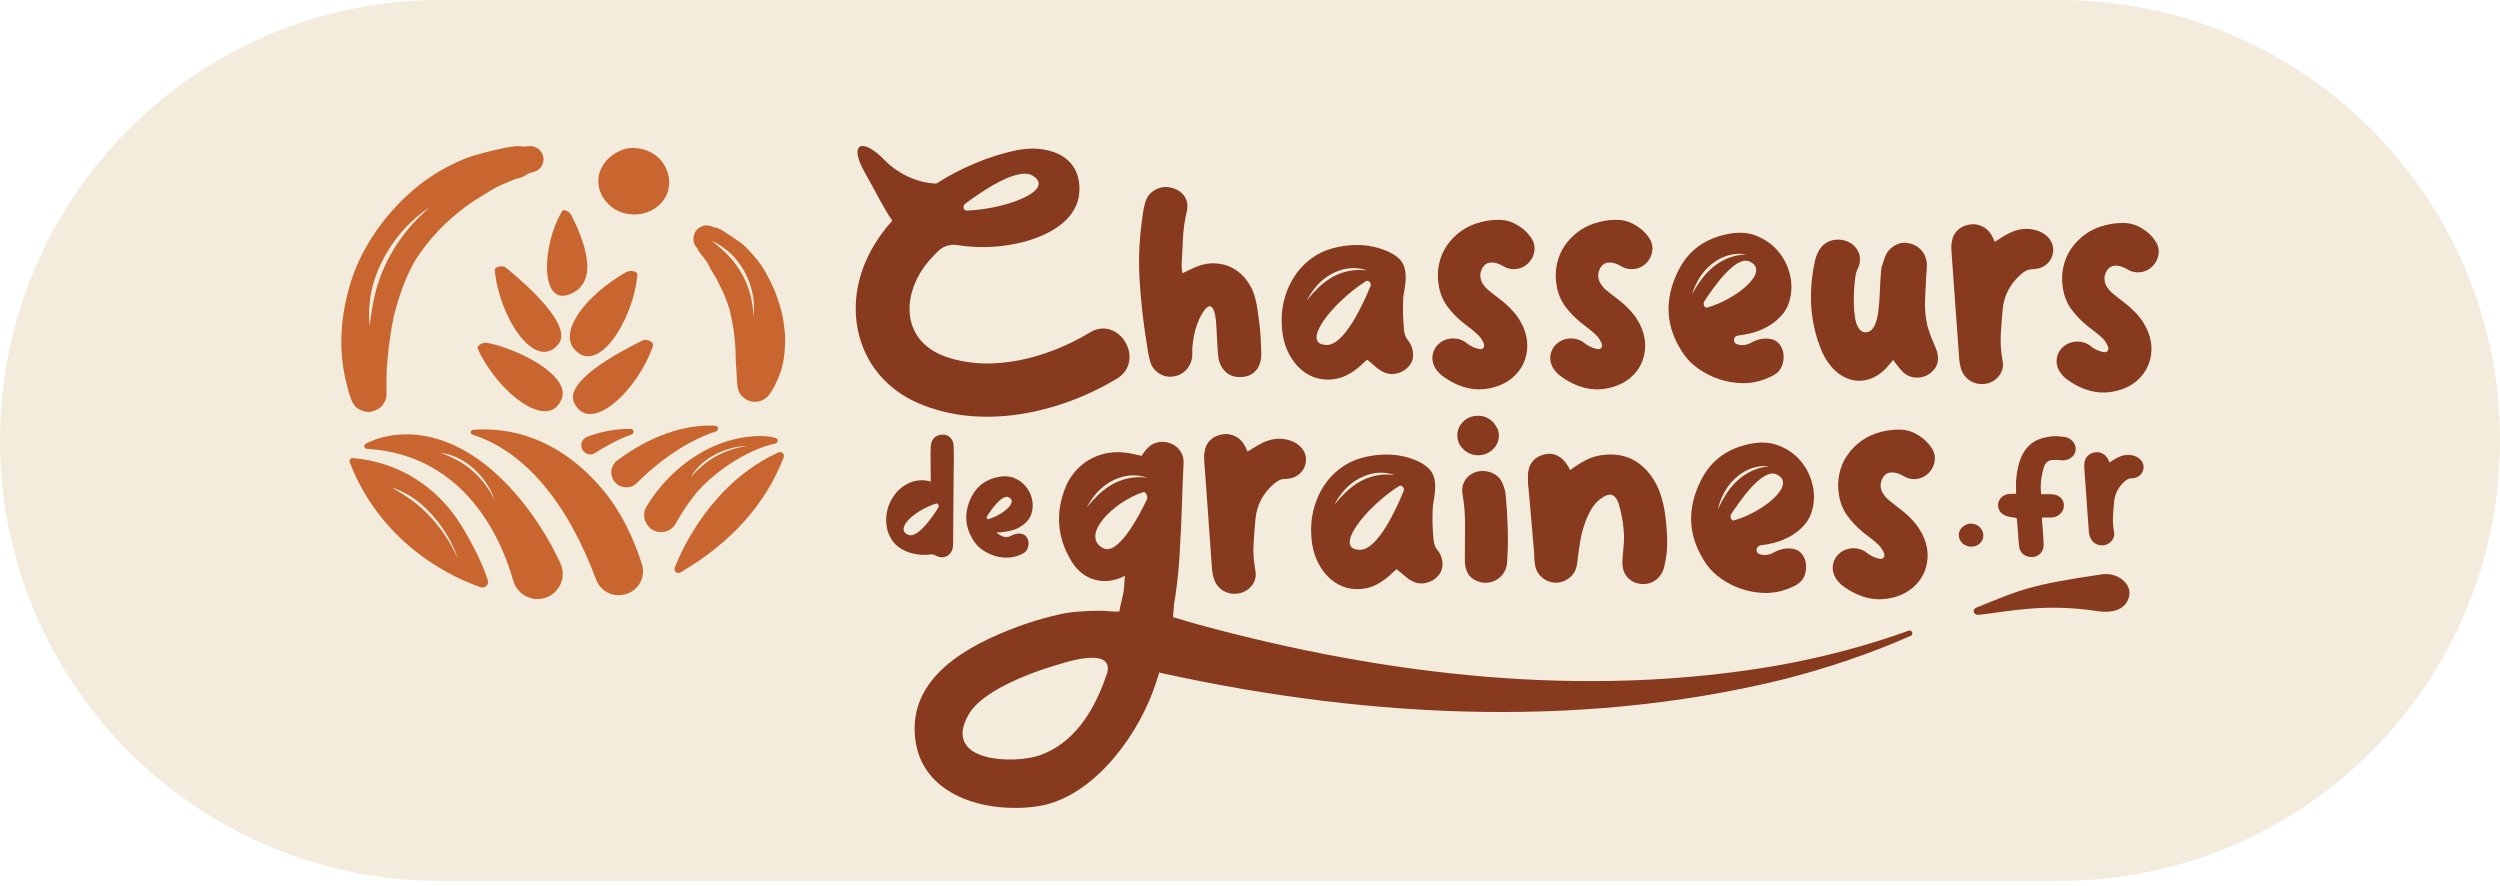
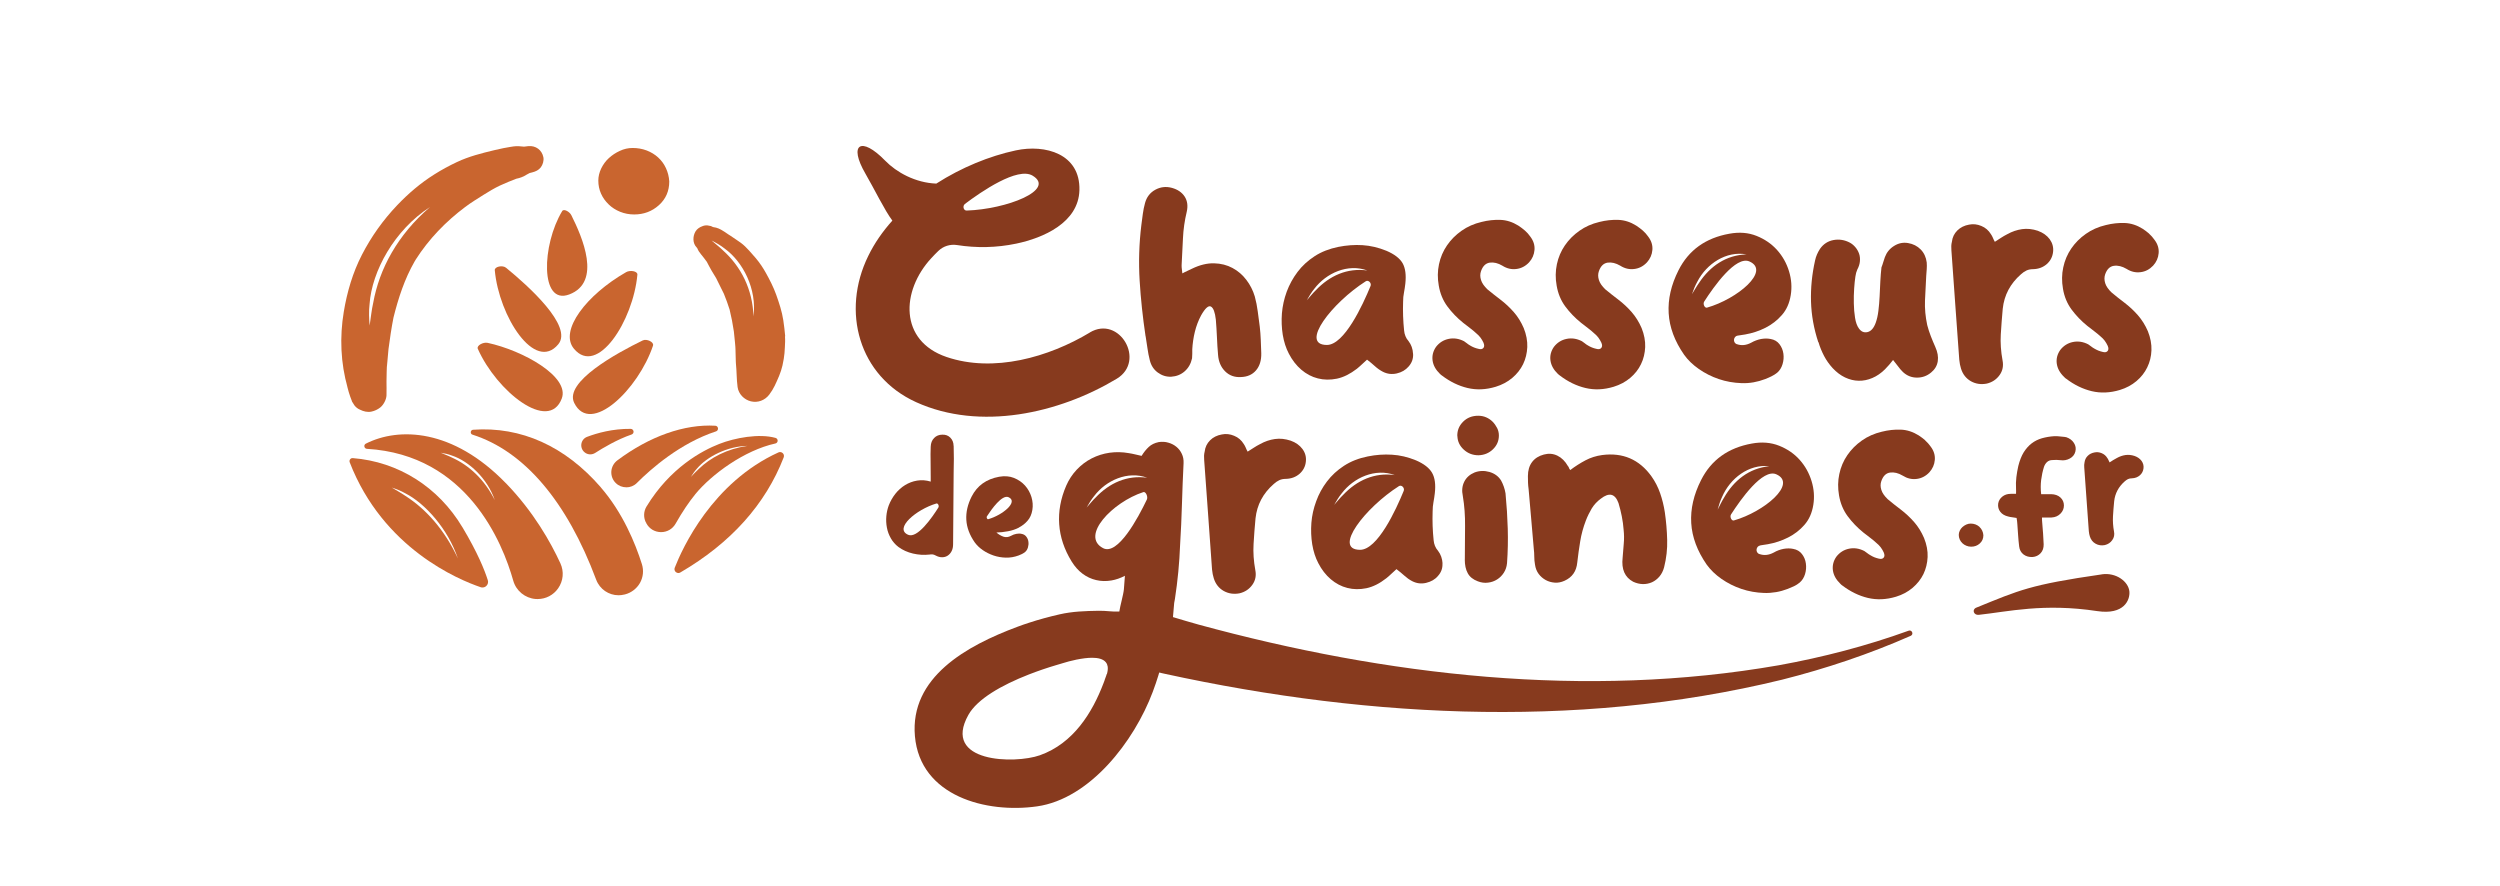
<svg xmlns="http://www.w3.org/2000/svg" width="274" height="97" viewBox="0 0 274 97" fill="none">
-   <rect width="274" height="96.547" rx="48.274" fill="#F3ECDD" />
  <path d="M125.559 36.842C125.633 37.276 125.7 37.71 125.761 38.163C125.822 38.61 125.908 39.05 126.018 39.484C126.159 40.06 126.452 40.506 126.893 40.83C127.333 41.155 127.823 41.308 128.361 41.289C128.936 41.252 129.432 41.057 129.841 40.696C130.251 40.335 130.521 39.864 130.649 39.27C130.667 39.111 130.673 38.946 130.673 38.775V38.279C130.71 37.637 130.802 36.995 130.955 36.371C131.108 35.741 131.334 35.141 131.64 34.566C132.087 33.777 132.448 33.453 132.717 33.599C132.986 33.746 133.163 34.217 133.255 35.025C133.31 35.667 133.347 36.316 133.377 36.964C133.402 37.613 133.445 38.255 133.5 38.903C133.555 39.638 133.812 40.237 134.271 40.696C134.729 41.155 135.305 41.363 135.99 41.326C136.693 41.308 137.25 41.069 137.654 40.598C138.057 40.133 138.253 39.503 138.235 38.714C138.217 38.212 138.198 37.723 138.18 37.245C138.161 36.768 138.125 36.291 138.07 35.802C137.996 35.245 137.923 34.688 137.849 34.132C137.776 33.575 137.672 33.031 137.525 32.492C137.329 31.831 137.017 31.22 136.601 30.675C136.185 30.125 135.678 29.69 135.084 29.372C134.485 29.048 133.812 28.877 133.059 28.858C132.301 28.84 131.493 29.036 130.637 29.452C130.453 29.543 130.288 29.623 130.123 29.696C129.964 29.77 129.78 29.855 129.585 29.965C129.566 29.77 129.548 29.605 129.53 29.482C129.511 29.36 129.505 29.219 129.505 29.078C129.56 28.093 129.609 27.109 129.652 26.13C129.695 25.151 129.835 24.178 130.068 23.206C130.215 22.557 130.135 22.006 129.841 21.548C129.542 21.089 129.083 20.771 128.453 20.593C127.804 20.416 127.199 20.483 126.624 20.795C126.049 21.107 125.669 21.603 125.492 22.264C125.388 22.655 125.302 23.053 125.253 23.444C125.198 23.842 125.143 24.246 125.094 24.655C124.843 26.699 124.782 28.73 124.905 30.755C125.027 32.773 125.247 34.805 125.553 36.854" fill="#873A1E" />
  <path d="M154.869 38.769C154.844 38.243 154.679 37.778 154.373 37.38C154.226 37.221 154.116 37.038 154.037 36.842C153.957 36.646 153.908 36.438 153.89 36.224C153.835 35.704 153.798 35.178 153.78 34.652C153.761 34.119 153.761 33.599 153.78 33.079C153.78 32.718 153.81 32.376 153.878 32.058C153.939 31.733 153.988 31.415 154.024 31.091C154.128 30.143 154.031 29.397 153.731 28.858C153.425 28.32 152.831 27.861 151.957 27.488C151.076 27.127 150.201 26.925 149.332 26.87C148.463 26.815 147.576 26.882 146.677 27.06C145.692 27.262 144.824 27.598 144.083 28.081C143.337 28.565 142.713 29.14 142.211 29.806C141.71 30.473 141.312 31.195 141.024 31.972C140.737 32.755 140.566 33.544 140.498 34.34C140.437 35.141 140.468 35.924 140.59 36.695C140.719 37.466 140.939 38.157 141.263 38.769C141.624 39.466 142.077 40.053 142.621 40.518C143.166 40.983 143.771 41.308 144.438 41.473C145.099 41.644 145.796 41.65 146.524 41.503C147.252 41.35 147.98 40.983 148.72 40.414C148.916 40.249 149.112 40.084 149.302 39.901C149.491 39.723 149.669 39.558 149.828 39.417C150.134 39.65 150.421 39.888 150.69 40.133C150.959 40.378 151.247 40.58 151.553 40.739C152.036 40.989 152.55 41.051 153.088 40.928C153.627 40.806 154.055 40.549 154.379 40.176C154.734 39.778 154.905 39.319 154.875 38.787M143.221 32.914C143.453 32.498 143.735 32.033 144.04 31.66C145.362 29.917 147.729 28.864 149.864 29.647C147.65 29.335 145.711 30.229 144.212 31.813C143.863 32.143 143.545 32.559 143.221 32.914ZM150.213 31.342C149.363 33.422 147.332 37.821 145.417 37.808C142.407 37.784 145.998 33.177 149.687 30.828C149.968 30.645 150.348 31.018 150.213 31.348" fill="#873A1E" />
  <path d="M157.811 40.965C157.848 41.002 157.885 41.038 157.921 41.075C157.958 41.112 157.995 41.136 158.031 41.155C158.931 41.84 159.867 42.292 160.846 42.525C161.824 42.758 162.852 42.715 163.929 42.39C164.626 42.176 165.232 41.852 165.746 41.418C166.254 40.989 166.651 40.488 166.933 39.913C167.208 39.338 167.361 38.714 167.391 38.041C167.416 37.368 167.287 36.67 167 35.955C166.712 35.288 166.351 34.707 165.911 34.205C165.47 33.703 164.981 33.245 164.443 32.835C164.192 32.639 163.947 32.449 163.715 32.272C163.482 32.094 163.25 31.905 163.017 31.709C162.662 31.366 162.424 31.03 162.32 30.687C162.21 30.345 162.21 30.027 162.32 29.715C162.516 29.158 162.834 28.852 163.274 28.785C163.715 28.724 164.18 28.834 164.663 29.121C165.146 29.427 165.654 29.55 166.186 29.482C166.712 29.421 167.177 29.183 167.575 28.767C167.936 28.375 168.138 27.916 168.181 27.396C168.223 26.876 168.07 26.381 167.709 25.916C167.55 25.683 167.355 25.469 167.128 25.267C166.902 25.072 166.663 24.894 166.413 24.729C165.782 24.337 165.128 24.123 164.449 24.099C163.764 24.074 163.078 24.148 162.375 24.325C161.549 24.521 160.815 24.845 160.179 25.298C159.542 25.744 159.01 26.283 158.588 26.901C158.166 27.518 157.872 28.204 157.713 28.962C157.554 29.715 157.542 30.498 157.689 31.305C157.836 32.168 158.148 32.926 158.631 33.581C159.114 34.236 159.689 34.835 160.356 35.373C160.607 35.569 160.858 35.765 161.109 35.955C161.359 36.144 161.592 36.334 161.806 36.536C161.983 36.683 162.136 36.836 162.265 37.007C162.393 37.178 162.497 37.362 162.589 37.557C162.693 37.808 162.693 38.004 162.577 38.139C162.461 38.273 162.277 38.304 162.026 38.23C161.861 38.194 161.708 38.145 161.555 38.084C161.402 38.022 161.255 37.949 161.109 37.857C160.986 37.784 160.87 37.71 160.772 37.625C160.674 37.545 160.57 37.466 160.46 37.398C159.903 37.111 159.341 37.025 158.778 37.142C158.209 37.258 157.75 37.551 157.389 38.016C157.065 38.481 156.942 38.983 157.01 39.509C157.083 40.041 157.352 40.525 157.817 40.977" fill="#873A1E" />
  <path d="M170.738 40.965C170.774 41.002 170.811 41.038 170.848 41.075C170.885 41.112 170.921 41.136 170.958 41.155C171.851 41.84 172.793 42.292 173.772 42.525C174.751 42.758 175.779 42.715 176.855 42.39C177.553 42.176 178.158 41.852 178.672 41.418C179.18 40.989 179.578 40.488 179.853 39.913C180.134 39.338 180.281 38.714 180.312 38.041C180.336 37.368 180.208 36.67 179.92 35.955C179.633 35.288 179.266 34.707 178.831 34.205C178.391 33.703 177.901 33.245 177.363 32.835C177.112 32.639 176.868 32.449 176.635 32.272C176.403 32.094 176.17 31.905 175.938 31.709C175.583 31.366 175.344 31.03 175.24 30.687C175.13 30.345 175.13 30.027 175.24 29.715C175.436 29.158 175.754 28.852 176.195 28.785C176.635 28.724 177.094 28.834 177.583 29.121C178.067 29.427 178.574 29.55 179.107 29.482C179.639 29.421 180.098 29.183 180.495 28.767C180.856 28.375 181.058 27.916 181.101 27.396C181.144 26.876 180.991 26.381 180.63 25.916C180.471 25.683 180.275 25.469 180.049 25.267C179.822 25.072 179.584 24.894 179.333 24.729C178.709 24.337 178.048 24.123 177.369 24.099C176.684 24.074 175.999 24.148 175.295 24.325C174.469 24.521 173.735 24.845 173.099 25.298C172.463 25.744 171.931 26.283 171.509 26.901C171.086 27.518 170.793 28.204 170.634 28.962C170.475 29.715 170.462 30.498 170.609 31.305C170.756 32.168 171.068 32.926 171.551 33.581C172.035 34.236 172.61 34.835 173.277 35.373C173.527 35.569 173.778 35.765 174.029 35.955C174.28 36.144 174.512 36.334 174.726 36.536C174.904 36.683 175.057 36.836 175.185 37.007C175.308 37.178 175.418 37.362 175.509 37.557C175.62 37.808 175.613 38.004 175.497 38.139C175.381 38.273 175.197 38.304 174.947 38.23C174.781 38.194 174.629 38.145 174.476 38.084C174.323 38.022 174.176 37.949 174.029 37.857C173.901 37.784 173.79 37.71 173.693 37.625C173.595 37.545 173.491 37.466 173.381 37.398C172.824 37.111 172.261 37.025 171.698 37.142C171.129 37.258 170.67 37.551 170.31 38.016C169.985 38.481 169.857 38.983 169.93 39.509C170.004 40.041 170.273 40.525 170.738 40.977" fill="#873A1E" />
  <path d="M190.467 36.781C190.73 36.744 190.999 36.707 191.268 36.658C192.07 36.517 192.816 36.267 193.507 35.918C194.193 35.569 194.792 35.104 195.294 34.529C195.802 33.954 196.126 33.226 196.266 32.345C196.407 31.483 196.346 30.614 196.077 29.733C195.808 28.852 195.373 28.075 194.768 27.402C194.168 26.729 193.416 26.215 192.522 25.855C191.623 25.494 190.632 25.414 189.537 25.616C186.937 26.081 185.077 27.415 183.964 29.623C183.156 31.226 182.795 32.792 182.887 34.334C182.979 35.881 183.542 37.392 184.582 38.885C184.992 39.46 185.53 39.98 186.197 40.445C186.864 40.91 187.586 41.277 188.381 41.546C189.17 41.815 190.002 41.962 190.883 41.993C191.764 42.023 192.62 41.87 193.465 41.546C193.697 41.455 193.93 41.357 194.15 41.246C194.376 41.142 194.584 41.002 194.786 40.843C195.055 40.61 195.251 40.298 195.367 39.913C195.483 39.527 195.514 39.142 195.459 38.757C195.404 38.371 195.263 38.029 195.031 37.723C194.798 37.417 194.474 37.227 194.064 37.154C193.74 37.087 193.391 37.087 193.012 37.154C192.639 37.227 192.278 37.362 191.935 37.557C191.397 37.845 190.871 37.9 190.369 37.723C190.369 37.723 190.363 37.723 190.357 37.723C189.88 37.551 189.971 36.842 190.473 36.775M185.438 32.241C185.591 31.789 185.793 31.287 186.032 30.865C187.035 28.919 189.182 27.476 191.421 27.88C189.188 27.953 187.433 29.164 186.227 30.987C185.946 31.373 185.701 31.838 185.438 32.241ZM187.09 33.716C186.833 33.789 186.613 33.318 186.778 33.055C187.836 31.403 190.247 27.996 191.739 28.656C194.082 29.69 190.412 32.767 187.09 33.716Z" fill="#873A1E" />
  <path d="M199.301 37.49C199.46 38.029 199.668 38.536 199.919 39.014C200.17 39.491 200.482 39.931 200.861 40.347C201.277 40.794 201.73 41.136 202.219 41.369C202.714 41.601 203.21 41.724 203.712 41.73C204.213 41.742 204.715 41.638 205.204 41.43C205.7 41.222 206.159 40.904 206.593 40.476C206.752 40.31 206.905 40.151 207.052 39.98C207.193 39.809 207.339 39.631 207.48 39.454C207.676 39.686 207.859 39.919 208.018 40.139C208.178 40.365 208.361 40.574 208.557 40.769C209.003 41.185 209.517 41.387 210.105 41.387C210.692 41.387 211.206 41.197 211.652 40.824C212.068 40.482 212.307 40.072 212.38 39.589C212.454 39.105 212.362 38.585 212.111 38.029C211.934 37.631 211.769 37.239 211.616 36.842C211.463 36.45 211.334 36.047 211.224 35.63C211.028 34.713 210.943 33.82 210.979 32.939C211.016 32.058 211.059 31.165 211.114 30.247C211.132 29.996 211.151 29.751 211.169 29.507C211.187 29.262 211.187 29.017 211.169 28.767C211.096 28.191 210.875 27.714 210.508 27.341C210.141 26.968 209.676 26.729 209.12 26.638C208.581 26.546 208.074 26.65 207.596 26.95C207.119 27.243 206.783 27.653 206.587 28.173C206.514 28.369 206.452 28.565 206.397 28.754C206.342 28.944 206.281 29.127 206.208 29.305C206.153 29.77 206.116 30.277 206.085 30.828C206.055 31.373 206.03 31.929 206.006 32.486C205.981 33.043 205.932 33.575 205.871 34.077C205.81 34.578 205.712 35 205.59 35.343C205.376 35.955 205.07 36.303 204.684 36.395C204.299 36.487 203.981 36.352 203.73 35.991C203.534 35.722 203.394 35.337 203.314 34.835C203.235 34.334 203.186 33.801 203.179 33.245C203.167 32.688 203.179 32.143 203.216 31.617C203.253 31.091 203.296 30.651 203.351 30.314C203.387 30.027 203.461 29.764 203.565 29.531C203.73 29.225 203.822 28.926 203.846 28.632C203.871 28.338 203.846 28.057 203.754 27.8C203.663 27.543 203.528 27.304 203.351 27.096C203.173 26.888 202.978 26.723 202.757 26.601C202.182 26.295 201.589 26.197 200.965 26.307C200.347 26.417 199.845 26.742 199.472 27.274C199.203 27.69 199.026 28.106 198.934 28.54C198.591 30.063 198.444 31.575 198.487 33.061C198.53 34.548 198.799 36.034 199.283 37.502" fill="#873A1E" />
  <path d="M223.343 25.292C222.75 25.096 222.175 25.035 221.618 25.114C221.061 25.194 220.523 25.377 220.003 25.665C219.752 25.793 219.52 25.928 219.305 26.069C219.091 26.215 218.865 26.356 218.633 26.503C218.541 26.338 218.473 26.191 218.418 26.056C218.363 25.922 218.29 25.793 218.204 25.665C217.953 25.255 217.605 24.949 217.158 24.766C216.712 24.576 216.259 24.527 215.812 24.619C215.292 24.71 214.864 24.925 214.522 25.261C214.179 25.604 213.983 26.014 213.928 26.503C213.891 26.65 213.867 26.797 213.861 26.962C213.855 27.121 213.861 27.274 213.873 27.421C214.014 29.433 214.161 31.434 214.301 33.422C214.448 35.416 214.589 37.417 214.736 39.423C214.772 39.784 214.833 40.109 214.925 40.396C215.121 41.026 215.488 41.485 216.014 41.785C216.54 42.078 217.121 42.164 217.752 42.042C218.345 41.901 218.81 41.589 219.153 41.112C219.495 40.635 219.599 40.096 219.477 39.485C219.299 38.518 219.232 37.57 219.287 36.646C219.342 35.722 219.416 34.78 219.501 33.832C219.66 32.345 220.327 31.085 221.496 30.063C221.691 29.886 221.893 29.745 222.101 29.647C222.309 29.55 222.554 29.501 222.841 29.501C223.435 29.482 223.93 29.293 224.334 28.938C224.738 28.577 224.964 28.13 225.019 27.592C225.074 27.09 224.946 26.631 224.646 26.215C224.34 25.806 223.912 25.5 223.355 25.298" fill="#873A1E" />
  <path d="M235.548 25.61C235.321 25.414 235.083 25.237 234.832 25.072C234.208 24.68 233.547 24.466 232.868 24.441C232.189 24.417 231.498 24.49 230.794 24.668C229.969 24.863 229.234 25.188 228.598 25.64C227.962 26.087 227.43 26.625 227.008 27.243C226.585 27.861 226.292 28.546 226.133 29.305C225.968 30.057 225.961 30.84 226.102 31.648C226.243 32.511 226.561 33.269 227.044 33.924C227.528 34.578 228.103 35.178 228.769 35.716C229.02 35.918 229.271 36.108 229.522 36.297C229.773 36.487 230.005 36.677 230.219 36.872C230.397 37.019 230.55 37.172 230.678 37.343C230.801 37.515 230.911 37.698 231.002 37.894C231.113 38.145 231.106 38.341 230.99 38.475C230.874 38.61 230.69 38.64 230.44 38.567C230.281 38.53 230.121 38.481 229.969 38.42C229.816 38.359 229.669 38.279 229.522 38.194C229.393 38.12 229.283 38.047 229.185 37.967C229.081 37.888 228.984 37.808 228.873 37.741C228.317 37.453 227.754 37.368 227.191 37.484C226.628 37.6 226.163 37.894 225.802 38.359C225.478 38.824 225.35 39.325 225.423 39.852C225.497 40.384 225.766 40.873 226.231 41.32C226.267 41.356 226.304 41.393 226.341 41.424C226.371 41.461 226.414 41.485 226.445 41.503C227.344 42.188 228.28 42.641 229.259 42.874C230.238 43.106 231.265 43.063 232.342 42.739C233.04 42.525 233.645 42.201 234.159 41.766C234.673 41.332 235.065 40.83 235.34 40.261C235.621 39.686 235.774 39.062 235.799 38.389C235.823 37.717 235.695 37.019 235.407 36.303C235.12 35.637 234.753 35.055 234.318 34.554C233.878 34.052 233.388 33.593 232.85 33.183C232.599 32.988 232.361 32.798 232.122 32.621C231.889 32.443 231.657 32.254 231.425 32.052C231.064 31.709 230.831 31.366 230.727 31.03C230.623 30.687 230.623 30.369 230.727 30.063C230.923 29.507 231.241 29.195 231.681 29.134C232.122 29.072 232.581 29.183 233.07 29.47C233.553 29.776 234.061 29.898 234.593 29.831C235.126 29.77 235.584 29.531 235.982 29.115C236.343 28.718 236.545 28.265 236.588 27.745C236.631 27.225 236.478 26.729 236.117 26.264C235.958 26.032 235.762 25.818 235.542 25.616" fill="#873A1E" />
  <path d="M104.514 48.863C104.508 48.496 104.386 48.196 104.154 47.964C103.927 47.737 103.64 47.627 103.285 47.639C102.918 47.639 102.612 47.762 102.379 48.006C102.141 48.245 102.019 48.563 102.006 48.955C101.982 49.505 101.982 50.056 101.994 50.6C101.994 51.139 102.006 51.689 102.006 52.246V52.784C101.492 52.625 100.991 52.595 100.514 52.674C100.03 52.754 99.59 52.925 99.192 53.17C98.788 53.414 98.434 53.739 98.128 54.124C97.822 54.516 97.583 54.938 97.406 55.397C97.271 55.764 97.18 56.155 97.143 56.577C97.106 56.993 97.124 57.409 97.204 57.825C97.277 58.235 97.424 58.627 97.638 59C97.846 59.367 98.122 59.685 98.47 59.948C98.935 60.291 99.468 60.529 100.067 60.67C100.667 60.811 101.266 60.847 101.866 60.78C101.982 60.762 102.092 60.755 102.202 60.762C102.312 60.774 102.422 60.811 102.538 60.878C102.789 61.013 103.034 61.08 103.266 61.074C103.499 61.074 103.707 61.006 103.878 60.89C104.05 60.774 104.196 60.609 104.3 60.401C104.41 60.187 104.459 59.936 104.459 59.642C104.472 58.315 104.478 56.987 104.49 55.66C104.496 54.338 104.508 53.011 104.521 51.677C104.551 50.747 104.551 49.811 104.521 48.881M102.844 55.629C102.141 56.742 100.544 59.049 99.535 58.614C97.956 57.935 100.403 55.843 102.63 55.182C102.802 55.133 102.954 55.452 102.844 55.623" fill="#873A1E" />
  <path d="M111.654 57.825C112.027 57.636 112.351 57.385 112.62 57.073C112.896 56.761 113.067 56.369 113.146 55.892C113.226 55.427 113.189 54.956 113.049 54.479C112.902 54.002 112.669 53.586 112.345 53.219C112.015 52.852 111.611 52.576 111.128 52.38C110.638 52.185 110.106 52.148 109.506 52.252C108.099 52.509 107.096 53.231 106.49 54.424C106.056 55.286 105.86 56.137 105.909 56.975C105.958 57.807 106.264 58.633 106.827 59.44C107.053 59.752 107.341 60.034 107.702 60.285C108.063 60.535 108.454 60.731 108.882 60.878C109.311 61.025 109.763 61.104 110.241 61.117C110.712 61.129 111.183 61.049 111.642 60.878C111.764 60.829 111.886 60.78 112.009 60.719C112.131 60.658 112.241 60.584 112.351 60.499C112.498 60.376 112.602 60.205 112.663 59.997C112.724 59.789 112.743 59.581 112.712 59.373C112.688 59.165 112.608 58.975 112.48 58.816C112.357 58.651 112.18 58.547 111.96 58.51C111.788 58.468 111.593 58.468 111.391 58.51C111.189 58.547 110.993 58.62 110.81 58.724C110.516 58.883 110.234 58.914 109.965 58.816C109.696 58.718 109.439 58.565 109.207 58.364C109.61 58.351 110.02 58.315 110.455 58.229C110.889 58.156 111.287 58.021 111.666 57.831M108.32 56.907C108.197 56.944 108.087 56.718 108.167 56.589C108.674 55.806 109.825 54.179 110.534 54.491C111.654 54.987 109.898 56.449 108.32 56.901" fill="#873A1E" />
  <path d="M128.691 66.084C128.722 65.937 128.746 65.796 128.771 65.65C129.077 63.661 129.266 61.679 129.34 59.703C129.432 58.217 129.499 56.73 129.542 55.25C129.585 53.769 129.646 52.27 129.719 50.766C129.737 50.392 129.676 50.05 129.529 49.744C129.389 49.438 129.187 49.181 128.936 48.973C128.685 48.765 128.392 48.612 128.061 48.52C127.731 48.416 127.376 48.398 126.997 48.453C126.55 48.545 126.183 48.722 125.896 48.991C125.608 49.261 125.351 49.585 125.119 49.964C124.868 49.909 124.629 49.854 124.403 49.799C124.183 49.744 123.95 49.701 123.718 49.664C123.002 49.536 122.292 49.524 121.601 49.621C120.916 49.719 120.261 49.927 119.65 50.239C119.038 50.551 118.493 50.967 118.01 51.475C117.527 51.989 117.141 52.576 116.854 53.237C116.242 54.656 115.991 56.063 116.089 57.464C116.187 58.865 116.64 60.217 117.447 61.532C117.79 62.089 118.187 62.536 118.646 62.878C119.105 63.221 119.601 63.453 120.139 63.576C120.677 63.704 121.234 63.716 121.809 63.619C122.311 63.533 122.8 63.362 123.29 63.105C123.259 63.6 123.222 64.096 123.179 64.585C123.124 65.191 122.757 66.427 122.678 67.026C121.846 67.063 121.283 66.928 120.426 66.94C118.958 66.965 117.551 67.008 116.132 67.332C114.982 67.595 113.85 67.901 112.773 68.256C112.351 68.39 111.935 68.537 111.525 68.69C105.915 70.776 99.712 74.233 100.275 80.687C100.856 87.281 108.112 89.172 113.667 88.377C119.448 87.551 124.299 81.274 126.342 75.829C126.458 75.511 126.575 75.193 126.685 74.869C127.052 73.78 127.364 72.666 127.627 71.529C127.823 71.522 128.018 71.516 128.22 71.51M121.301 73.866C121.301 73.866 121.301 73.884 121.295 73.89C121.283 73.939 121.271 73.988 121.246 74.037C121.24 74.061 121.228 74.086 121.222 74.11C121.21 74.147 121.197 74.184 121.179 74.22C121.179 74.22 121.179 74.22 121.179 74.227C121.148 74.318 121.118 74.398 121.081 74.49C121.081 74.496 121.081 74.508 121.081 74.514C121.038 74.636 120.989 74.759 120.946 74.875C119.723 78.087 117.661 81.47 113.966 82.779C111.238 83.746 103.193 83.611 106.136 78.35C107.102 76.618 109.77 75.089 112.767 73.921C113.758 73.535 114.78 73.186 115.795 72.887C115.979 72.832 116.169 72.777 116.352 72.722C116.37 72.716 116.395 72.709 116.413 72.703C116.823 72.575 117.398 72.41 118.01 72.287C118.01 72.287 118.016 72.287 118.022 72.287C118.579 72.177 119.166 72.091 119.692 72.091C120.341 72.091 120.898 72.22 121.191 72.575C121.424 72.85 121.491 73.266 121.32 73.872M125.694 54.754C124.733 56.767 122.506 60.921 120.898 60.077C118.371 58.749 121.938 55.029 125.314 53.934C125.571 53.849 125.847 54.442 125.694 54.754ZM120.084 54.528C119.735 54.858 119.417 55.268 119.093 55.629C119.325 55.213 119.607 54.748 119.913 54.375C121.234 52.631 123.602 51.579 125.737 52.362C123.522 52.05 121.583 52.943 120.084 54.528Z" fill="#873A1E" />
  <path d="M132.411 56.412C132.552 58.406 132.698 60.407 132.839 62.413C132.876 62.774 132.937 63.099 133.029 63.38C133.225 64.01 133.592 64.469 134.118 64.769C134.644 65.062 135.225 65.148 135.855 65.026C136.449 64.885 136.913 64.573 137.256 64.096C137.599 63.618 137.703 63.08 137.58 62.468C137.403 61.502 137.336 60.554 137.391 59.63C137.446 58.706 137.513 57.77 137.605 56.816C137.764 55.323 138.431 54.069 139.599 53.047C139.795 52.87 139.997 52.729 140.205 52.631C140.413 52.533 140.657 52.484 140.945 52.484C141.538 52.466 142.034 52.276 142.438 51.922C142.841 51.561 143.074 51.114 143.123 50.576C143.178 50.074 143.049 49.615 142.744 49.205C142.438 48.796 142.009 48.49 141.453 48.294C140.859 48.098 140.284 48.037 139.728 48.117C139.171 48.196 138.633 48.38 138.113 48.667C137.862 48.796 137.629 48.93 137.415 49.071C137.201 49.212 136.975 49.358 136.742 49.499C136.65 49.334 136.577 49.187 136.528 49.053C136.473 48.918 136.4 48.789 136.314 48.661C136.063 48.251 135.714 47.945 135.262 47.762C134.815 47.572 134.362 47.523 133.916 47.615C133.396 47.707 132.961 47.921 132.625 48.257C132.282 48.6 132.087 49.01 132.032 49.493C131.995 49.64 131.97 49.787 131.964 49.952C131.958 50.117 131.964 50.264 131.977 50.411C132.117 52.417 132.264 54.424 132.411 56.412Z" fill="#873A1E" />
  <path d="M158.105 61.759C158.074 61.233 157.915 60.768 157.609 60.37C157.469 60.211 157.352 60.028 157.273 59.832C157.193 59.636 157.144 59.428 157.126 59.208C157.071 58.688 157.034 58.162 157.016 57.636C156.998 57.103 156.998 56.583 157.016 56.057C157.016 55.696 157.047 55.36 157.108 55.036C157.169 54.711 157.218 54.387 157.255 54.063C157.365 53.115 157.267 52.368 156.961 51.83C156.655 51.292 156.068 50.833 155.187 50.453C154.306 50.093 153.431 49.885 152.562 49.836C151.687 49.781 150.807 49.842 149.907 50.025C148.916 50.221 148.054 50.564 147.307 51.047C146.561 51.53 145.943 52.105 145.435 52.772C144.934 53.433 144.536 54.155 144.255 54.938C143.967 55.715 143.79 56.504 143.728 57.305C143.667 58.1 143.698 58.89 143.82 59.66C143.949 60.431 144.169 61.123 144.493 61.734C144.854 62.432 145.307 63.019 145.851 63.484C146.402 63.949 147.008 64.273 147.668 64.438C148.335 64.61 149.026 64.616 149.754 64.469C150.482 64.316 151.21 63.949 151.944 63.374C152.14 63.215 152.336 63.044 152.526 62.86C152.715 62.683 152.887 62.517 153.052 62.377C153.358 62.609 153.645 62.848 153.914 63.086C154.183 63.331 154.465 63.533 154.771 63.692C155.254 63.943 155.768 64.01 156.306 63.882C156.845 63.753 157.279 63.508 157.597 63.129C157.958 62.731 158.123 62.273 158.093 61.74M147.216 54.234C146.867 54.565 146.549 54.974 146.224 55.335C146.457 54.919 146.738 54.454 147.044 54.081C148.366 52.338 150.733 51.285 152.868 52.069C150.654 51.757 148.714 52.65 147.216 54.234ZM153.847 53.8C152.997 55.88 150.972 60.278 149.051 60.26C146.041 60.236 149.632 55.629 153.321 53.28C153.602 53.096 153.982 53.469 153.847 53.8Z" fill="#873A1E" />
  <path d="M159.732 47.811C159.75 48.38 159.983 48.869 160.429 49.279C160.876 49.689 161.414 49.897 162.045 49.897C162.669 49.878 163.201 49.658 163.629 49.242C164.063 48.82 164.277 48.318 164.277 47.731C164.277 47.444 164.216 47.174 164.088 46.917C163.959 46.66 163.794 46.428 163.592 46.22C163.384 46.012 163.146 45.853 162.877 45.737C162.607 45.62 162.32 45.566 162.014 45.566C161.347 45.566 160.797 45.78 160.356 46.22C159.916 46.66 159.701 47.187 159.72 47.811" fill="#873A1E" />
  <path d="M160.54 61.312C160.54 61.924 160.644 62.426 160.864 62.823C161.078 63.221 161.445 63.515 161.965 63.71C162.344 63.857 162.711 63.906 163.085 63.857C163.452 63.814 163.782 63.698 164.082 63.508C164.382 63.319 164.626 63.074 164.822 62.768C165.018 62.462 165.134 62.114 165.171 61.716C165.262 60.444 165.287 59.177 165.25 57.935C165.214 56.687 165.134 55.403 165.005 54.069C164.92 53.567 164.755 53.096 164.522 52.668C164.235 52.203 163.806 51.891 163.244 51.726C162.681 51.567 162.136 51.585 161.616 51.781C161.096 51.995 160.717 52.332 160.485 52.79C160.252 53.249 160.197 53.775 160.326 54.369C160.503 55.427 160.582 56.522 160.57 57.654C160.552 58.786 160.546 60.003 160.546 61.318" fill="#873A1E" />
  <path d="M171.955 51.243C171.918 51.169 171.882 51.12 171.845 51.084C171.539 50.545 171.154 50.166 170.689 49.94C170.224 49.713 169.728 49.676 169.208 49.817C168.652 49.964 168.223 50.233 167.917 50.637C167.612 51.041 167.459 51.555 167.459 52.185C167.459 52.435 167.459 52.68 167.471 52.913C167.483 53.145 167.501 53.39 167.538 53.641C167.63 54.717 167.722 55.794 167.82 56.871C167.917 57.947 168.015 59.036 168.101 60.132C168.138 60.437 168.156 60.725 168.156 61.006C168.156 61.288 168.181 61.575 168.236 61.881C168.291 62.273 168.425 62.615 168.639 62.903C168.853 63.19 169.116 63.41 169.416 63.576C169.722 63.741 170.052 63.833 170.401 63.857C170.75 63.888 171.105 63.814 171.466 63.655C172.31 63.276 172.775 62.615 172.867 61.661C172.958 60.872 173.062 60.095 173.191 59.33C173.313 58.565 173.521 57.807 173.809 57.054C173.986 56.589 174.206 56.149 174.451 55.733C174.702 55.323 175.032 54.962 175.448 54.656C176.366 53.941 177.008 54.099 177.388 55.139C177.528 55.605 177.651 56.088 177.748 56.583C177.846 57.079 177.914 57.574 177.95 58.076C178.005 58.578 178.012 59.085 177.963 59.599C177.92 60.113 177.877 60.621 177.84 61.123C177.693 62.395 178.085 63.276 178.996 63.759C179.339 63.918 179.688 64.004 180.049 64.016C180.404 64.022 180.74 63.955 181.058 63.814C181.37 63.674 181.645 63.459 181.878 63.184C182.11 62.909 182.282 62.566 182.386 62.175C182.636 61.172 182.753 60.168 182.722 59.171C182.698 58.174 182.612 57.164 182.465 56.143C182.355 55.427 182.184 54.73 181.951 54.057C181.719 53.384 181.395 52.76 180.985 52.185C179.657 50.356 177.865 49.579 175.601 49.872C174.934 49.964 174.329 50.154 173.766 50.453C173.209 50.747 172.652 51.102 172.096 51.518C172.022 51.408 171.967 51.322 171.937 51.249" fill="#873A1E" />
  <path d="M192.945 59.771C193.208 59.734 193.477 59.697 193.746 59.648C194.547 59.508 195.288 59.257 195.979 58.908C196.67 58.559 197.27 58.094 197.765 57.525C198.273 56.95 198.597 56.222 198.738 55.341C198.879 54.479 198.818 53.61 198.548 52.729C198.279 51.848 197.845 51.071 197.245 50.398C196.646 49.725 195.893 49.212 194.994 48.851C194.095 48.496 193.104 48.41 192.009 48.612C189.409 49.077 187.549 50.411 186.436 52.619C185.628 54.216 185.267 55.788 185.359 57.33C185.451 58.871 186.02 60.389 187.053 61.881C187.469 62.456 188.002 62.976 188.668 63.441C189.335 63.906 190.057 64.273 190.852 64.542C191.642 64.811 192.474 64.958 193.355 64.989C194.235 65.013 195.098 64.867 195.936 64.542C196.169 64.451 196.401 64.353 196.621 64.249C196.848 64.145 197.056 64.004 197.251 63.845C197.521 63.612 197.716 63.307 197.833 62.921C197.949 62.536 197.979 62.144 197.924 61.759C197.875 61.373 197.729 61.031 197.496 60.725C197.264 60.419 196.939 60.229 196.523 60.156C196.205 60.089 195.851 60.089 195.477 60.156C195.098 60.229 194.737 60.364 194.401 60.56C193.862 60.847 193.342 60.902 192.841 60.725H192.828C192.351 60.554 192.443 59.844 192.945 59.777M188.252 55.861C188.375 55.397 188.54 54.883 188.748 54.448C189.611 52.442 191.66 50.845 193.917 51.096C191.691 51.322 190.027 52.656 188.95 54.552C188.693 54.956 188.479 55.433 188.252 55.861ZM190.033 57.042C189.776 57.115 189.555 56.638 189.721 56.381C190.779 54.736 193.189 51.322 194.682 51.983C197.025 53.017 193.348 56.094 190.033 57.042Z" fill="#873A1E" />
  <path d="M211.004 48.257C210.777 48.062 210.539 47.884 210.288 47.719C209.658 47.327 209.003 47.113 208.324 47.089C207.645 47.064 206.954 47.138 206.25 47.315C205.425 47.511 204.69 47.835 204.054 48.288C203.418 48.734 202.886 49.273 202.464 49.891C202.041 50.508 201.748 51.194 201.589 51.952C201.424 52.705 201.418 53.488 201.558 54.295C201.705 55.158 202.017 55.916 202.5 56.571C202.984 57.226 203.559 57.825 204.225 58.364C204.476 58.559 204.727 58.755 204.978 58.945C205.229 59.134 205.461 59.324 205.675 59.526C205.853 59.673 206.006 59.826 206.134 59.997C206.263 60.168 206.367 60.352 206.458 60.547C206.562 60.798 206.562 60.988 206.446 61.123C206.33 61.257 206.146 61.288 205.896 61.221C205.737 61.184 205.577 61.135 205.425 61.074C205.272 61.013 205.125 60.933 204.984 60.847C204.856 60.774 204.745 60.7 204.648 60.621C204.55 60.541 204.446 60.462 204.336 60.395C203.779 60.107 203.222 60.021 202.653 60.138C202.09 60.254 201.626 60.547 201.265 61.013C200.94 61.477 200.818 61.979 200.885 62.505C200.959 63.037 201.228 63.527 201.693 63.973C201.73 64.01 201.766 64.047 201.803 64.084C201.84 64.12 201.876 64.145 201.907 64.163C202.806 64.842 203.742 65.301 204.721 65.533C205.7 65.766 206.728 65.723 207.804 65.399C208.508 65.185 209.107 64.86 209.621 64.426C210.129 63.992 210.527 63.49 210.808 62.921C211.083 62.346 211.236 61.722 211.267 61.049C211.297 60.376 211.163 59.679 210.875 58.963C210.588 58.296 210.227 57.715 209.786 57.213C209.346 56.712 208.857 56.253 208.318 55.843C208.067 55.647 207.823 55.458 207.59 55.28C207.358 55.103 207.125 54.913 206.893 54.711C206.538 54.369 206.299 54.032 206.195 53.69C206.085 53.347 206.085 53.029 206.195 52.723C206.391 52.166 206.709 51.854 207.15 51.793C207.59 51.732 208.055 51.842 208.538 52.13C209.022 52.436 209.529 52.558 210.062 52.491C210.588 52.429 211.053 52.191 211.45 51.775C211.811 51.377 212.013 50.925 212.056 50.404C212.099 49.885 211.946 49.389 211.585 48.924C211.426 48.692 211.23 48.477 211.004 48.276" fill="#873A1E" />
  <path d="M123.54 72.287C123.02 72.41 122.488 72.55 121.944 72.703C122.353 72.575 122.929 72.41 123.54 72.287Z" fill="#873A1E" />
  <path d="M126.832 73.89C126.819 73.939 126.801 73.988 126.783 74.037C126.777 74.061 126.764 74.086 126.758 74.11C126.746 74.147 126.734 74.184 126.715 74.214C126.752 74.104 126.795 73.994 126.832 73.884" fill="#873A1E" />
  <path d="M119.448 36.444C114.951 39.148 108.907 40.886 103.738 39.124C98.55 37.356 98.733 31.893 102.086 28.277C102.331 28.014 102.581 27.751 102.844 27.5C103.389 26.974 104.141 26.742 104.888 26.858C107.011 27.194 109.207 27.158 111.391 26.699C114.358 26.075 118.206 24.398 118.304 20.85C118.414 16.855 114.56 15.791 111.336 16.482C108.418 17.106 105.359 18.367 102.618 20.122C100.33 20.037 98.256 18.887 97.014 17.608C94.378 14.898 92.958 15.773 94.855 19.04C95.821 20.703 96.965 23.071 97.803 24.178C96.739 25.365 95.834 26.662 95.161 28.051C92.181 34.119 94.109 41.222 100.41 44.079C107.408 47.254 116.058 45.321 122.396 41.51C125.626 39.564 122.684 34.493 119.435 36.444M105.75 22.355C107.549 21.003 111.531 18.256 113.177 19.254C115.753 20.814 110.308 22.936 105.94 23.077C105.603 23.089 105.469 22.576 105.75 22.361" fill="#873A1E" />
  <path d="M121.882 72.722C121.528 72.832 121.307 72.917 121.307 72.917L121.32 72.887C121.503 72.832 121.693 72.777 121.876 72.722" fill="#873A1E" />
  <path d="M126.715 74.227C126.685 74.318 126.654 74.398 126.617 74.49C126.636 74.422 126.666 74.337 126.715 74.227Z" fill="#873A1E" />
  <path d="M125.908 66.781C127.682 67.387 129.566 67.95 131.371 68.458C151.957 74.067 173.797 76.612 194.964 72.911C199.784 72.036 204.556 70.801 209.187 69.124C209.554 68.99 209.774 69.528 209.413 69.687C204.874 71.688 200.133 73.278 195.306 74.496C172.463 80.069 148.274 78.588 125.492 73.364L124.746 73.174L124.366 73.076C122.445 72.74 121.161 70.905 121.681 68.99C122.164 67.173 124.134 66.139 125.902 66.781" fill="#873A1E" />
  <path d="M216.956 57.746C216.828 57.629 216.681 57.544 216.516 57.477C216.351 57.415 216.173 57.385 215.984 57.385C215.818 57.385 215.653 57.421 215.494 57.495C215.335 57.568 215.201 57.66 215.078 57.77C214.956 57.88 214.864 58.009 214.791 58.162C214.717 58.315 214.681 58.468 214.681 58.627C214.681 58.804 214.717 58.969 214.785 59.122C214.852 59.275 214.95 59.41 215.072 59.532C215.201 59.654 215.347 59.746 215.513 59.813C215.678 59.881 215.855 59.917 216.045 59.917C216.412 59.917 216.724 59.801 216.987 59.563C217.25 59.324 217.378 59.024 217.378 58.663C217.366 58.486 217.323 58.321 217.25 58.162C217.177 58.003 217.079 57.868 216.95 57.752" fill="#873A1E" />
  <path d="M226.439 47.915C226.353 47.896 226.298 47.884 226.267 47.884C226.078 47.872 225.894 47.853 225.711 47.829C225.527 47.804 225.344 47.798 225.166 47.804C224.677 47.835 224.218 47.915 223.802 48.031C223.38 48.153 223.007 48.337 222.67 48.594C222.334 48.851 222.046 49.181 221.795 49.579C221.551 49.982 221.355 50.478 221.208 51.065C221.116 51.475 221.043 51.885 220.994 52.295C220.945 52.711 220.933 53.127 220.957 53.543C220.969 53.635 220.969 53.726 220.963 53.818C220.963 53.91 220.957 54.008 220.957 54.124H220.376C220.009 54.124 219.703 54.228 219.452 54.43C219.201 54.632 219.048 54.889 219 55.195C218.957 55.537 219.036 55.843 219.232 56.094C219.428 56.351 219.721 56.522 220.095 56.608C220.241 56.651 220.388 56.675 220.541 56.693C220.694 56.712 220.853 56.736 221.018 56.767C221.037 56.871 221.055 56.975 221.067 57.079C221.08 57.183 221.086 57.293 221.098 57.409C221.128 57.819 221.159 58.229 221.184 58.639C221.208 59.055 221.251 59.471 221.3 59.887C221.343 60.266 221.502 60.554 221.777 60.768C222.052 60.976 222.389 61.068 222.774 61.049C223.129 61.019 223.423 60.878 223.655 60.627C223.888 60.376 223.992 60.052 223.985 59.654C223.973 59.275 223.955 58.896 223.924 58.517C223.894 58.137 223.863 57.746 223.832 57.348C223.82 57.256 223.814 57.152 223.808 57.048C223.808 56.944 223.802 56.834 223.802 56.718C223.998 56.718 224.181 56.718 224.352 56.724C224.518 56.724 224.683 56.724 224.842 56.718C225.24 56.7 225.564 56.559 225.821 56.302C226.078 56.045 226.206 55.745 226.206 55.403C226.206 55.06 226.078 54.754 225.821 54.522C225.564 54.289 225.227 54.173 224.811 54.161H223.71C223.649 53.616 223.649 53.096 223.71 52.607C223.771 52.117 223.875 51.634 224.022 51.163C224.096 50.955 224.206 50.778 224.359 50.637C224.512 50.496 224.707 50.423 224.946 50.423C225.093 50.411 225.233 50.404 225.38 50.404C225.527 50.404 225.668 50.417 225.815 50.435C226.188 50.49 226.536 50.429 226.855 50.252C227.173 50.08 227.375 49.823 227.46 49.493C227.546 49.157 227.491 48.838 227.301 48.545C227.112 48.245 226.824 48.037 226.439 47.908" fill="#873A1E" />
  <path d="M234.71 50.508C234.532 50.27 234.281 50.093 233.957 49.976C233.608 49.86 233.278 49.829 232.954 49.872C232.63 49.921 232.318 50.025 232.012 50.197C231.865 50.27 231.73 50.349 231.602 50.429C231.473 50.515 231.345 50.594 231.21 50.68C231.161 50.588 231.119 50.496 231.088 50.423C231.057 50.343 231.015 50.27 230.959 50.197C230.813 49.952 230.611 49.781 230.348 49.67C230.085 49.56 229.828 49.53 229.565 49.585C229.265 49.64 229.008 49.762 228.812 49.964C228.61 50.16 228.5 50.404 228.463 50.686C228.445 50.772 228.433 50.857 228.427 50.955C228.427 51.047 228.427 51.139 228.433 51.224C228.512 52.393 228.598 53.561 228.684 54.724C228.769 55.886 228.849 57.054 228.935 58.223C228.953 58.431 228.996 58.62 229.045 58.786C229.161 59.153 229.369 59.422 229.681 59.593C229.987 59.764 230.329 59.813 230.69 59.74C231.039 59.654 231.308 59.477 231.504 59.196C231.706 58.92 231.767 58.602 231.694 58.247C231.59 57.684 231.553 57.128 231.583 56.589C231.614 56.051 231.657 55.507 231.712 54.95C231.804 54.081 232.195 53.347 232.874 52.754C232.991 52.65 233.107 52.57 233.229 52.509C233.351 52.454 233.492 52.423 233.657 52.423C234 52.411 234.294 52.301 234.532 52.093C234.765 51.885 234.899 51.622 234.93 51.31C234.96 51.016 234.887 50.753 234.71 50.508Z" fill="#873A1E" />
  <path d="M230.36 62.946C231.926 62.719 233.284 63.741 233.382 64.836C233.462 65.76 232.795 67.418 229.858 66.977C223.973 66.084 220.064 67.044 216.865 67.387C216.32 67.442 216.088 66.806 216.602 66.598C221.349 64.671 222.474 64.09 230.354 62.952" fill="#873A1E" />
  <path d="M66.702 22.398C67.062 22.747 67.485 23.016 67.968 23.212C68.451 23.407 68.965 23.505 69.503 23.505C70.562 23.505 71.467 23.163 72.22 22.484C72.972 21.805 73.351 20.942 73.351 19.884C73.321 19.37 73.198 18.887 72.99 18.434C72.782 17.981 72.495 17.59 72.134 17.259C71.773 16.929 71.351 16.672 70.868 16.488C70.384 16.305 69.871 16.219 69.332 16.219C68.849 16.219 68.384 16.323 67.931 16.537C67.478 16.745 67.081 17.008 66.732 17.327C66.383 17.645 66.108 18.024 65.894 18.458C65.686 18.899 65.576 19.339 65.576 19.792C65.576 20.3 65.674 20.777 65.87 21.217C66.065 21.658 66.341 22.049 66.702 22.392" fill="#C9652F" />
  <path d="M50.68 57.788C48.043 53.372 43.663 50.606 38.665 50.209C38.548 50.197 38.438 50.252 38.371 50.343C38.304 50.435 38.285 50.557 38.328 50.668C41.98 60.101 50.245 63.533 52.686 64.359C52.753 64.383 52.815 64.389 52.882 64.389C53.041 64.389 53.194 64.328 53.31 64.212C53.475 64.047 53.536 63.808 53.463 63.588C53.114 62.481 52.35 60.578 50.68 57.782M50.184 61.208C48.734 58.058 46.66 55.77 44.44 54.356C43.95 54.014 43.43 53.739 42.941 53.439C43.4 53.586 43.932 53.788 44.415 54.063C46.599 55.17 49.107 57.984 50.184 61.208Z" fill="#C9652F" />
  <path d="M55.433 52.949C49.627 46.966 43.706 46.795 40.096 48.624C39.974 48.685 39.906 48.82 39.937 48.955C39.968 49.089 40.078 49.187 40.218 49.193C51.212 49.842 55.09 59.514 56.253 63.643C56.565 64.756 57.55 65.558 58.7 65.65C58.773 65.65 58.847 65.656 58.92 65.656C59.825 65.656 60.657 65.221 61.177 64.475C61.74 63.661 61.832 62.646 61.422 61.747C60.376 59.471 58.492 56.1 55.439 52.949M54.228 54.815C53.096 52.539 51.401 50.998 49.554 50.16C49.144 49.952 48.71 49.799 48.3 49.621C48.691 49.683 49.138 49.774 49.542 49.933C51.377 50.539 53.426 52.435 54.228 54.815Z" fill="#C9652F" />
  <path d="M65.857 53.42C61.948 48.906 57.109 46.722 51.848 47.101C51.713 47.113 51.609 47.211 51.597 47.346C51.579 47.48 51.658 47.603 51.787 47.639C57.439 49.438 62.126 54.931 65.343 63.539C65.735 64.585 66.726 65.24 67.79 65.24C68.004 65.24 68.219 65.215 68.433 65.16L68.494 65.148C69.191 64.971 69.791 64.506 70.146 63.882C70.494 63.252 70.568 62.523 70.354 61.838C69.626 59.526 68.249 56.192 65.857 53.427" fill="#C9652F" />
  <path d="M64.187 49.658C64.346 49.75 64.518 49.799 64.695 49.799C64.879 49.799 65.068 49.744 65.233 49.64C66.041 49.12 67.632 48.166 69.222 47.621C69.369 47.572 69.461 47.425 69.436 47.272C69.412 47.119 69.283 47.009 69.13 47.003C67.154 46.979 65.441 47.462 64.346 47.878C63.985 48.013 63.747 48.337 63.71 48.716C63.679 49.102 63.863 49.462 64.193 49.658" fill="#C9652F" />
  <path d="M68.641 53.414C69.063 53.414 69.485 53.255 69.803 52.931C71.363 51.371 74.556 48.563 78.478 47.278C78.625 47.23 78.71 47.089 78.692 46.936C78.674 46.783 78.551 46.667 78.398 46.66C75.015 46.465 71.198 47.811 67.656 50.46C67.277 50.747 67.038 51.181 67.001 51.659C66.971 52.136 67.142 52.601 67.485 52.937C67.803 53.255 68.219 53.408 68.641 53.408" fill="#C9652F" />
  <path d="M76.19 54.179C77.995 51.977 81.598 49.352 84.981 48.606C85.128 48.575 85.226 48.453 85.232 48.306C85.232 48.159 85.14 48.031 84.999 47.994C83.201 47.492 80.54 47.982 78.833 48.655C76.967 49.383 73.455 51.243 70.855 55.519C70.525 56.063 70.507 56.755 70.819 57.317L70.953 57.244L70.825 57.324L70.843 57.36C71.161 57.954 71.755 58.309 72.428 58.321C72.434 58.321 72.44 58.321 72.452 58.321C73.119 58.321 73.712 57.978 74.043 57.397C74.777 56.106 75.499 55.029 76.196 54.179M75.719 52.27C75.902 51.977 76.123 51.646 76.386 51.359C77.487 50.05 79.714 48.906 81.922 48.869C79.689 49.193 77.872 50.148 76.575 51.408C76.269 51.677 76 51.989 75.719 52.27Z" fill="#C9652F" />
  <path d="M85.317 49.585C78.062 52.882 74.783 60.089 73.951 62.224C73.884 62.395 73.933 62.585 74.073 62.701C74.153 62.768 74.251 62.805 74.349 62.805C74.422 62.805 74.496 62.786 74.563 62.744C80.087 59.526 83.898 55.28 85.893 50.129C85.954 49.964 85.917 49.781 85.789 49.664C85.66 49.542 85.477 49.511 85.317 49.585Z" fill="#C9652F" />
  <path d="M38.567 43.987C38.664 44.14 38.762 44.287 38.854 44.44C39.019 44.648 39.221 44.807 39.466 44.905C39.839 45.094 40.292 45.205 40.708 45.113C41.056 45.039 41.387 44.886 41.668 44.666C42.035 44.379 42.341 43.797 42.36 43.333C42.384 42.819 42.353 42.311 42.36 41.791C42.36 41.063 42.396 40.335 42.421 39.607C42.415 39.815 42.408 40.023 42.402 40.231C42.464 39.57 42.519 38.91 42.58 38.255C42.733 37.105 42.898 35.955 43.124 34.811C43.657 32.676 44.336 30.583 45.437 28.663C45.48 28.589 45.522 28.522 45.565 28.448C46.997 26.203 48.856 24.282 50.985 22.686C51.634 22.196 52.325 21.78 53.01 21.346C53.592 20.985 54.179 20.624 54.797 20.336C55.384 20.061 55.983 19.823 56.583 19.59C56.999 19.511 57.378 19.364 57.727 19.137C57.831 19.07 57.935 19.021 58.045 18.966C58.143 18.942 58.235 18.917 58.333 18.893C58.712 18.795 59.03 18.654 59.275 18.336C59.495 18.049 59.623 17.602 59.556 17.241C59.397 16.433 58.712 15.938 57.904 16.017C57.745 16.036 57.586 16.054 57.433 16.073C57.042 16.03 56.669 15.993 56.283 16.048C56.161 16.066 56.045 16.085 55.922 16.103C55.672 16.146 55.421 16.189 55.17 16.238C54.84 16.305 54.509 16.378 54.179 16.458C52.778 16.794 51.395 17.143 50.092 17.755C49.236 18.159 48.398 18.611 47.596 19.119C46.097 20.061 44.752 21.211 43.534 22.49C41.986 24.117 40.696 25.928 39.668 27.922C38.658 29.88 38.041 31.997 37.68 34.162C37.215 36.934 37.331 39.803 38.102 42.501C38.047 42.317 37.998 42.127 37.943 41.944C38.138 42.709 38.291 43.265 38.579 43.987M40.506 33.312C40.757 29.739 43.222 25.206 47.131 22.692C43.559 25.75 41.57 29.488 40.904 33.19C40.714 34.015 40.641 34.872 40.512 35.685C40.451 34.958 40.408 34.113 40.506 33.312Z" fill="#C9652F" />
  <path d="M82.962 40.231C82.944 40.274 82.925 40.317 82.901 40.359C82.919 40.317 82.938 40.274 82.962 40.231Z" fill="#C9652F" />
  <path d="M86.058 36.86C86.009 36.273 85.935 35.685 85.85 35.104C85.703 34.132 85.397 33.22 85.067 32.29C84.767 31.458 84.357 30.657 83.929 29.892C83.782 29.623 83.617 29.36 83.445 29.103C83.023 28.479 82.607 28.014 82.087 27.476C82.234 27.629 82.387 27.782 82.534 27.934C82.253 27.635 81.965 27.298 81.659 27.005C81.365 26.723 81.041 26.491 80.699 26.27C80.27 25.977 79.879 25.708 79.426 25.439C79.567 25.524 79.701 25.604 79.836 25.683C79.567 25.512 79.304 25.328 79.029 25.175C78.943 25.127 78.857 25.09 78.766 25.047C78.57 24.961 78.38 24.919 78.184 24.894C78.148 24.882 78.117 24.87 78.08 24.857C78.025 24.833 77.976 24.802 77.927 24.778C77.799 24.753 77.671 24.729 77.542 24.704C77.346 24.686 77.157 24.717 76.973 24.796C76.686 24.894 76.404 25.084 76.239 25.347C75.915 25.873 75.89 26.656 76.355 27.121C76.374 27.151 76.398 27.176 76.422 27.206C76.52 27.451 76.649 27.659 76.838 27.88C76.936 27.99 77.022 28.1 77.108 28.216C77.224 28.375 77.346 28.528 77.463 28.687C77.646 29.005 77.793 29.348 77.989 29.66C78.16 29.935 78.325 30.21 78.49 30.486C78.778 31.055 79.065 31.63 79.341 32.205C79.573 32.773 79.781 33.349 79.965 33.93C80.16 34.719 80.313 35.52 80.43 36.322C80.472 36.719 80.509 37.111 80.552 37.509C80.564 37.674 80.582 37.845 80.595 38.01C80.595 38.09 80.607 38.169 80.607 38.249C80.607 38.31 80.607 38.365 80.613 38.426C80.613 38.445 80.613 38.463 80.613 38.481C80.625 38.861 80.638 39.234 80.644 39.613C80.644 39.693 80.65 39.76 80.656 39.839C80.748 40.702 80.723 41.565 80.839 42.421C80.943 43.186 81.561 43.81 82.295 43.987C83.06 44.171 83.831 43.877 84.308 43.253C84.547 42.941 84.736 42.623 84.908 42.28C85.244 41.558 85.581 40.849 85.758 40.06C85.813 39.821 85.856 39.576 85.899 39.338C85.972 38.922 86.003 38.493 86.021 38.071C86.039 37.668 86.07 37.258 86.033 36.86M82.583 34.676C82.479 31.66 81.194 29.225 79.292 27.494C78.888 27.09 78.411 26.729 77.983 26.356C78.454 26.595 78.98 26.888 79.414 27.237C81.445 28.699 82.968 31.691 82.583 34.676Z" fill="#C9652F" />
  <path d="M55.457 29.342C57.886 31.324 62.823 35.747 61.19 37.729C58.626 40.83 54.687 34.676 54.228 29.617C54.191 29.225 55.072 29.03 55.457 29.342Z" fill="#C9652F" />
  <path d="M62.615 23.579C63.808 25.959 65.992 30.914 62.389 32.272C59.165 33.489 59.379 26.827 61.618 23.132C61.789 22.845 62.425 23.2 62.615 23.579Z" fill="#C9652F" />
  <path d="M53.445 37.576C57.299 38.408 62.474 41.277 61.569 43.681C60.137 47.444 54.43 42.88 52.368 38.23C52.209 37.87 52.961 37.472 53.445 37.576Z" fill="#C9652F" />
  <path d="M69.858 30.1C69.399 35.166 65.46 41.314 62.896 38.212C61.263 36.23 64.297 32.296 68.629 29.825C69.057 29.58 69.889 29.709 69.858 30.1Z" fill="#C9652F" />
  <path d="M71.577 37.863C69.968 42.684 64.713 47.768 62.933 44.158C61.801 41.858 67.625 38.683 70.439 37.313C70.88 37.099 71.694 37.49 71.571 37.863" fill="#C9652F" />
</svg>
